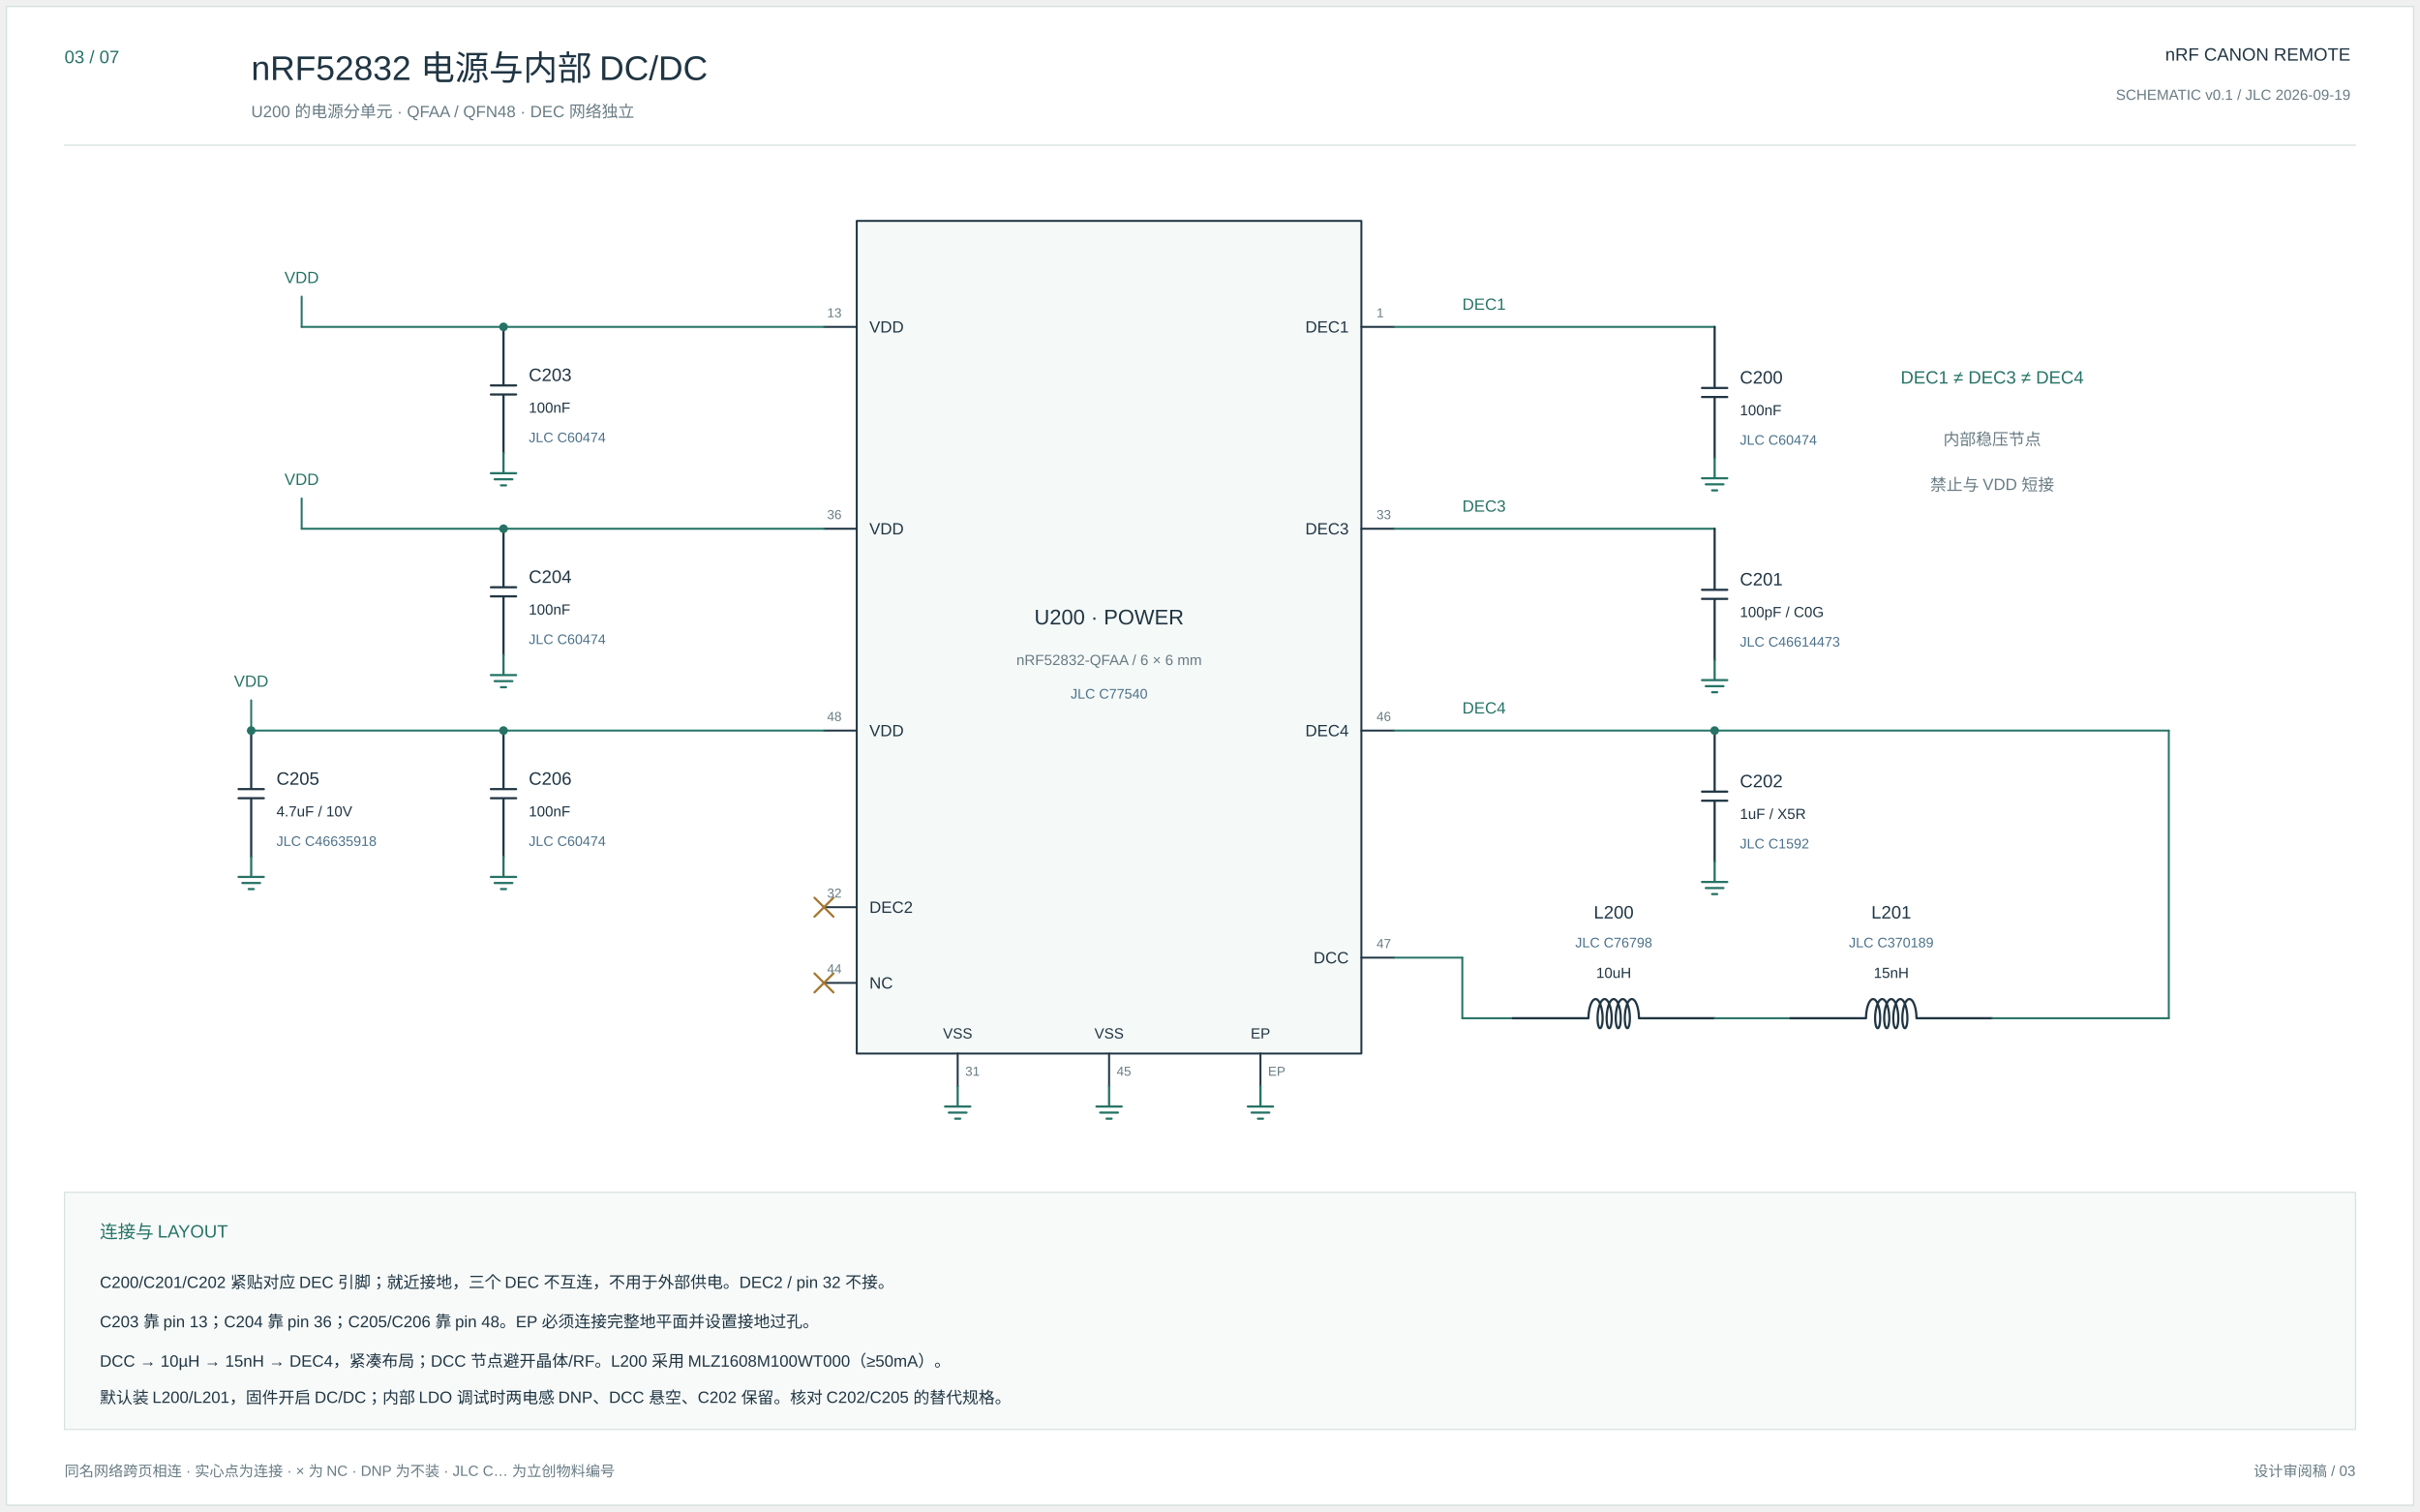
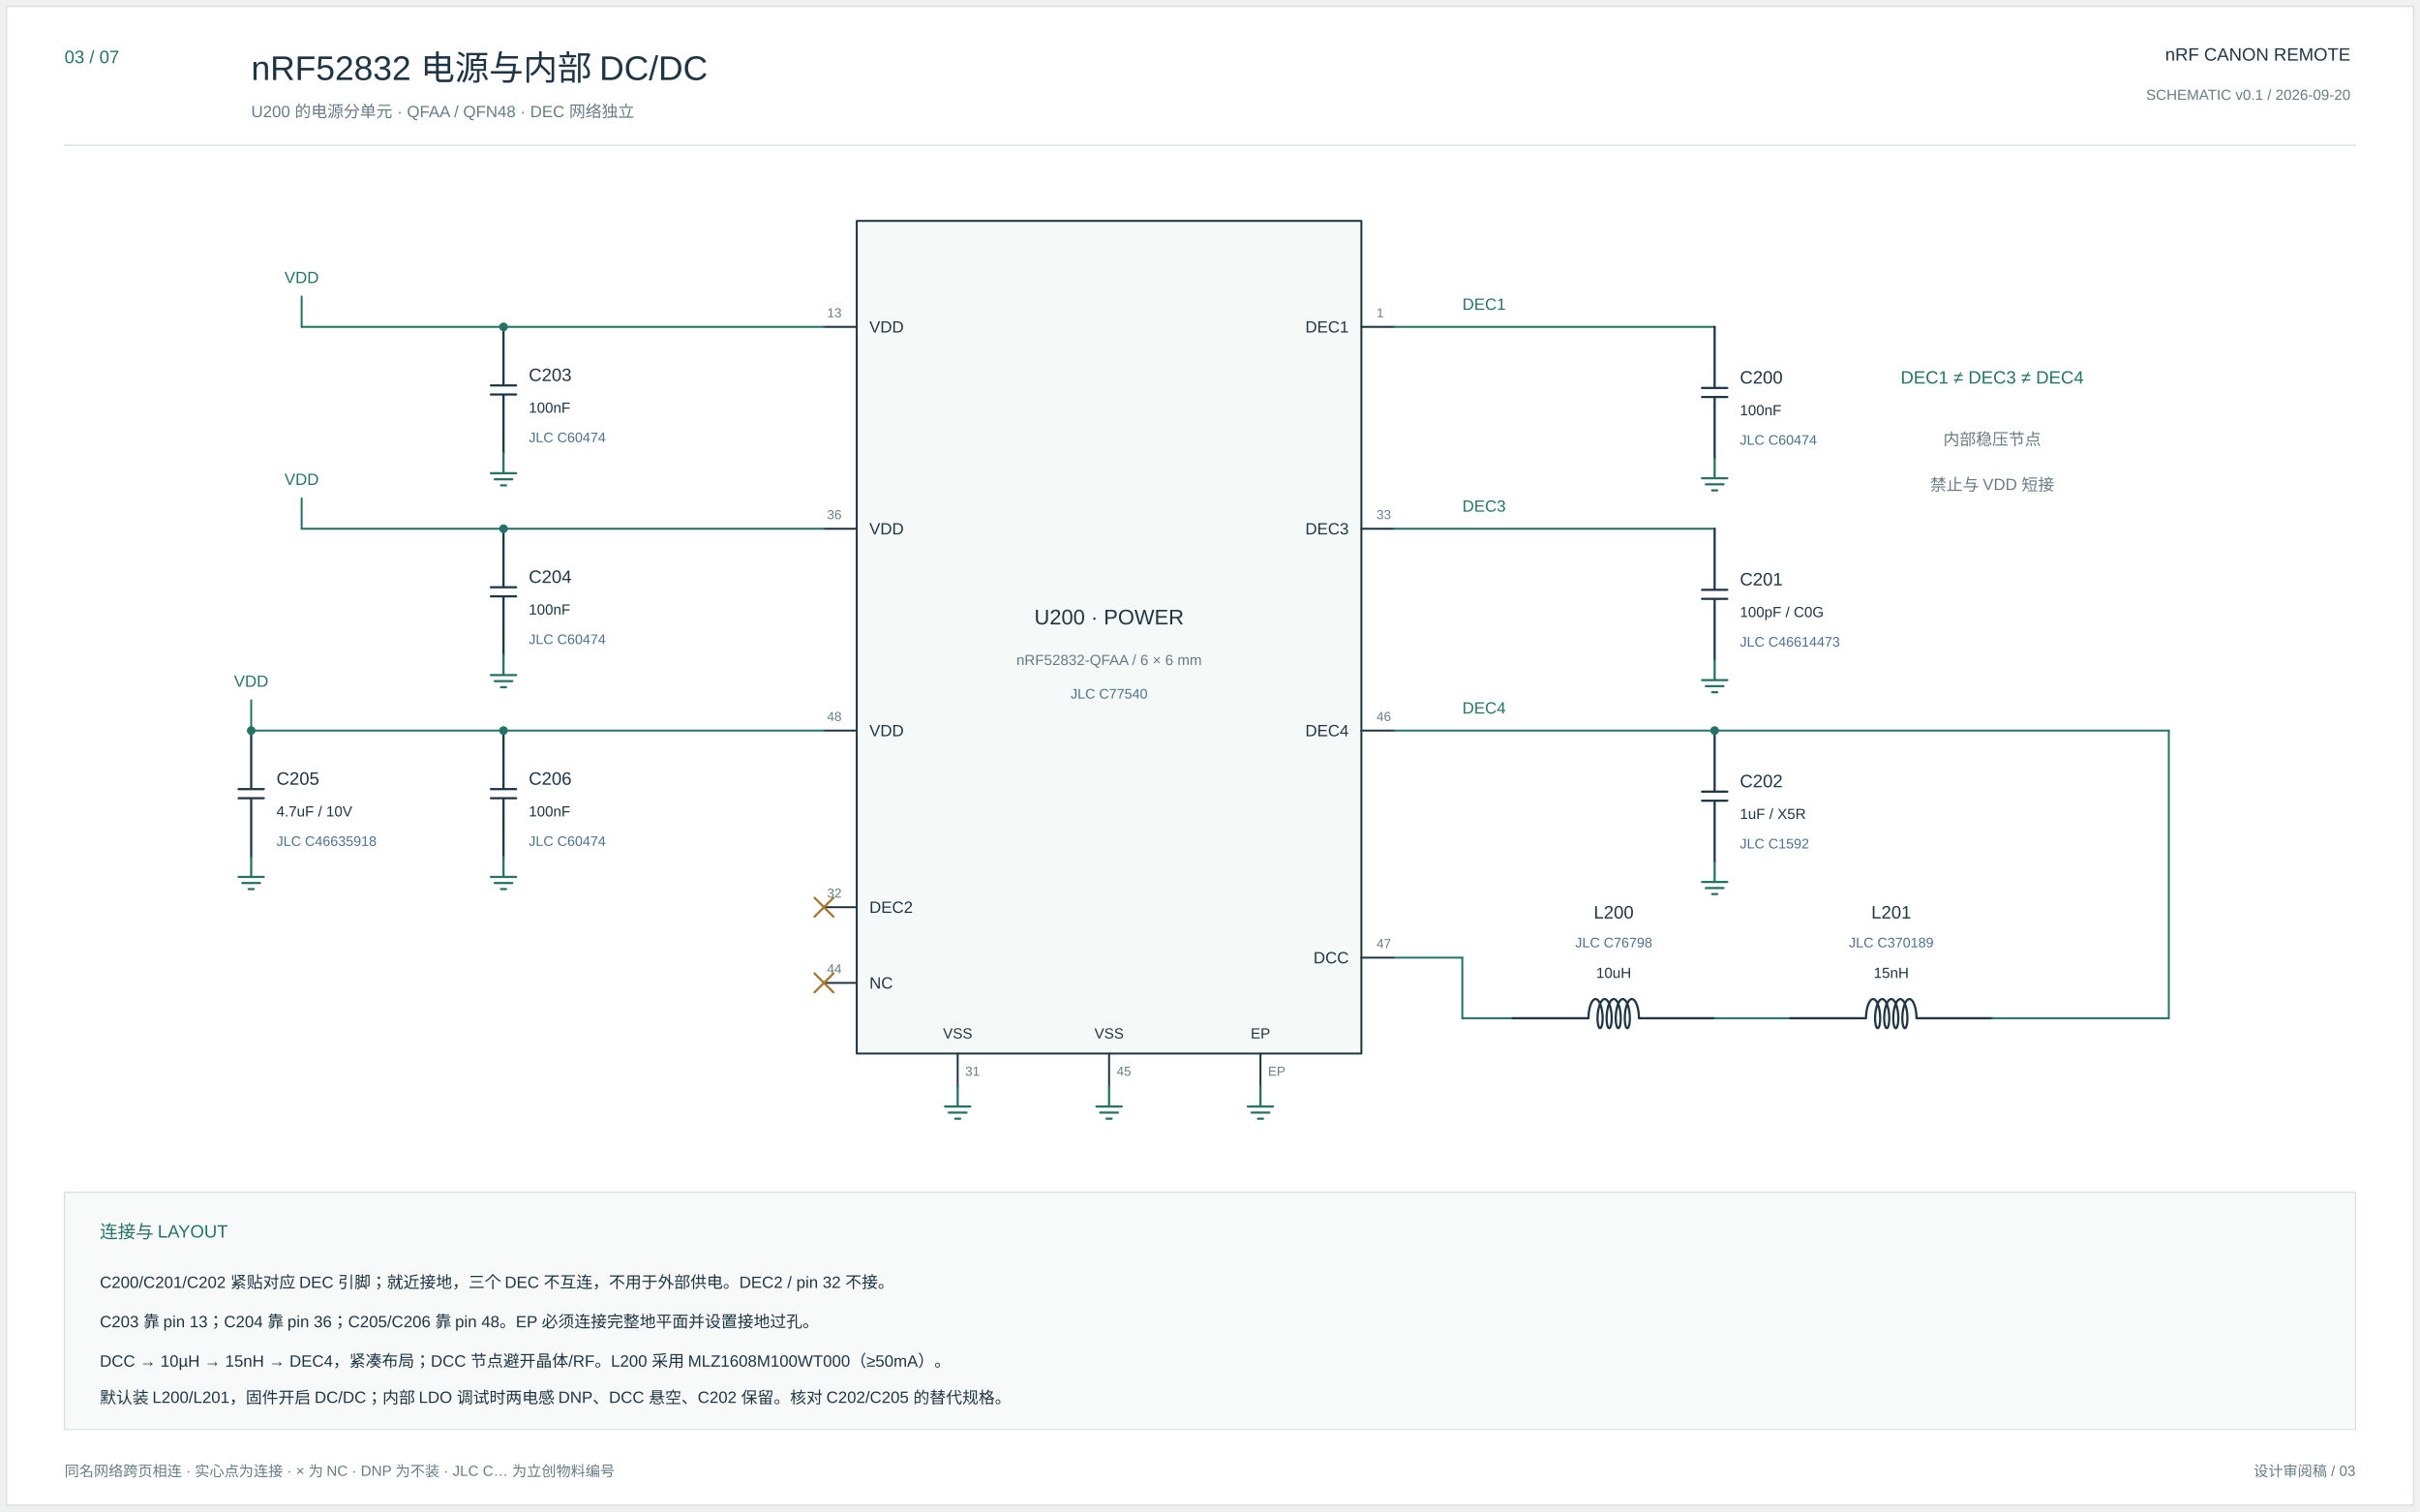
<svg xmlns="http://www.w3.org/2000/svg" role="img" aria-label="nRF52832 电源与内部 DC/DC" xml:lang="en" height="927.424pt" width="1484.704pt" viewBox="0.688 -928.112 1484.704 927.424">
  <polygon points="4.644,-4.644 1481.436,-4.644 1481.436,-924.156 4.644,-924.156 " style="stroke:#d5e1df;fill:white;stroke-width:0.8;stroke-dasharray:-;stroke-linecap:round;stroke-linejoin:round;" />
  <polygon points="40.248,-51.084 1445.832,-51.084 1445.832,-196.596 40.248,-196.596 " style="stroke:#d5e1df;fill:#f7faf9;stroke-width:0.7;stroke-dasharray:-;stroke-linecap:round;stroke-linejoin:round;" />
  <polygon points="526.32,-281.736 835.92,-281.736 835.92,-792.576 526.32,-792.576 " style="stroke:#203543;fill:#f5f9f8;stroke-width:1.2;stroke-dasharray:-;stroke-linecap:round;stroke-linejoin:round;" />
  <path d="M 40.248,-839.016 L 1445.832,-839.016" style="stroke:#d5e1df;fill:none;stroke-width:0.8;stroke-dasharray:-;stroke-linecap:round;stroke-linejoin:round;" />
  <path d="M 526.32,-727.56 L 506.196,-727.56" style="stroke:#203543;fill:none;stroke-width:1.2;stroke-dasharray:-;stroke-linecap:round;stroke-linejoin:round;" />
  <path d="M 526.32,-603.72 L 506.196,-603.72" style="stroke:#203543;fill:none;stroke-width:1.2;stroke-dasharray:-;stroke-linecap:round;stroke-linejoin:round;" />
  <path d="M 526.32,-479.88 L 506.196,-479.88" style="stroke:#203543;fill:none;stroke-width:1.2;stroke-dasharray:-;stroke-linecap:round;stroke-linejoin:round;" />
  <path d="M 526.32,-371.52 L 506.196,-371.52" style="stroke:#203543;fill:none;stroke-width:1.2;stroke-dasharray:-;stroke-linecap:round;stroke-linejoin:round;" />
  <path d="M 526.32,-325.08 L 506.196,-325.08" style="stroke:#203543;fill:none;stroke-width:1.2;stroke-dasharray:-;stroke-linecap:round;stroke-linejoin:round;" />
  <path d="M 835.92,-727.56 L 856.044,-727.56" style="stroke:#203543;fill:none;stroke-width:1.2;stroke-dasharray:-;stroke-linecap:round;stroke-linejoin:round;" />
  <path d="M 835.92,-603.72 L 856.044,-603.72" style="stroke:#203543;fill:none;stroke-width:1.2;stroke-dasharray:-;stroke-linecap:round;stroke-linejoin:round;" />
  <path d="M 835.92,-479.88 L 856.044,-479.88" style="stroke:#203543;fill:none;stroke-width:1.2;stroke-dasharray:-;stroke-linecap:round;stroke-linejoin:round;" />
  <path d="M 835.92,-340.56 L 856.044,-340.56" style="stroke:#203543;fill:none;stroke-width:1.2;stroke-dasharray:-;stroke-linecap:round;stroke-linejoin:round;" />
  <path d="M 588.24,-281.736 L 588.24,-261.612" style="stroke:#203543;fill:none;stroke-width:1.2;stroke-dasharray:-;stroke-linecap:round;stroke-linejoin:round;" />
  <path d="M 681.12,-281.736 L 681.12,-261.612" style="stroke:#203543;fill:none;stroke-width:1.2;stroke-dasharray:-;stroke-linecap:round;stroke-linejoin:round;" />
  <path d="M 774.0,-281.736 L 774,-261.612" style="stroke:#203543;fill:none;stroke-width:1.2;stroke-dasharray:-;stroke-linecap:round;stroke-linejoin:round;" />
  <path d="M 506.196,-727.56 L 407.898,-727.56 L 309.6,-727.56" style="stroke:#267365;fill:none;stroke-width:1.2;stroke-dasharray:-;stroke-linecap:round;stroke-linejoin:round;" />
  <path d="M 309.6,-727.56 L 247.68,-727.56 L 185.76,-727.56" style="stroke:#267365;fill:none;stroke-width:1.2;stroke-dasharray:-;stroke-linecap:round;stroke-linejoin:round;" />
  <path d="M 185.76,-727.56 L 185.76,-736.848 L 185.76,-746.136" style="stroke:#267365;fill:none;stroke-width:1.2;stroke-dasharray:-;stroke-linecap:round;stroke-linejoin:round;" />
  <path d="M 309.6,-727.56 L 309.6,-691.646 M 317.34,-691.646 L 301.86,-691.646 M 317.34,-686.074 L 301.86,-686.074 M 309.6,-686.074 L 309.6,-650.16" style="stroke:#203543;fill:none;stroke-width:1.35;stroke-dasharray:-;stroke-linecap:round;stroke-linejoin:round;" />
  <path d="M 309.6,-650.16 L 309.6,-637.776 L 301.86,-637.776 L 317.34,-637.776 M 304.182,-634.061 L 315.018,-634.061 M 308.052,-630.346 L 311.148,-630.346" style="stroke:#267365;fill:none;stroke-width:1.35;stroke-dasharray:-;stroke-linecap:round;stroke-linejoin:round;" />
  <path d="M 506.196,-603.72 L 407.898,-603.72 L 309.6,-603.72" style="stroke:#267365;fill:none;stroke-width:1.2;stroke-dasharray:-;stroke-linecap:round;stroke-linejoin:round;" />
  <path d="M 309.6,-603.72 L 247.68,-603.72 L 185.76,-603.72" style="stroke:#267365;fill:none;stroke-width:1.2;stroke-dasharray:-;stroke-linecap:round;stroke-linejoin:round;" />
  <path d="M 185.76,-603.72 L 185.76,-613.008 L 185.76,-622.296" style="stroke:#267365;fill:none;stroke-width:1.2;stroke-dasharray:-;stroke-linecap:round;stroke-linejoin:round;" />
  <path d="M 309.6,-603.72 L 309.6,-567.806 M 317.34,-567.806 L 301.86,-567.806 M 317.34,-562.234 L 301.86,-562.234 M 309.6,-562.234 L 309.6,-526.32" style="stroke:#203543;fill:none;stroke-width:1.35;stroke-dasharray:-;stroke-linecap:round;stroke-linejoin:round;" />
  <path d="M 309.6,-526.32 L 309.6,-513.936 L 301.86,-513.936 L 317.34,-513.936 M 304.182,-510.221 L 315.018,-510.221 M 308.052,-506.506 L 311.148,-506.506" style="stroke:#267365;fill:none;stroke-width:1.35;stroke-dasharray:-;stroke-linecap:round;stroke-linejoin:round;" />
  <path d="M 506.196,-479.88 L 407.898,-479.88 L 309.6,-479.88" style="stroke:#267365;fill:none;stroke-width:1.2;stroke-dasharray:-;stroke-linecap:round;stroke-linejoin:round;" />
  <path d="M 309.6,-479.88 L 232.2,-479.88 L 154.8,-479.88" style="stroke:#267365;fill:none;stroke-width:1.2;stroke-dasharray:-;stroke-linecap:round;stroke-linejoin:round;" />
  <path d="M 154.8,-479.88 L 154.8,-489.168 L 154.8,-498.456" style="stroke:#267365;fill:none;stroke-width:1.2;stroke-dasharray:-;stroke-linecap:round;stroke-linejoin:round;" />
  <path d="M 154.8,-479.88 L 154.8,-443.966 M 162.54,-443.966 L 147.06,-443.966 M 162.54,-438.394 L 147.06,-438.394 M 154.8,-438.394 L 154.8,-402.48" style="stroke:#203543;fill:none;stroke-width:1.35;stroke-dasharray:-;stroke-linecap:round;stroke-linejoin:round;" />
  <path d="M 154.8,-402.48 L 154.8,-390.096 L 147.06,-390.096 L 162.54,-390.096 M 149.382,-386.381 L 160.218,-386.381 M 153.252,-382.666 L 156.348,-382.666" style="stroke:#267365;fill:none;stroke-width:1.35;stroke-dasharray:-;stroke-linecap:round;stroke-linejoin:round;" />
  <path d="M 309.6,-479.88 L 309.6,-443.966 M 317.34,-443.966 L 301.86,-443.966 M 317.34,-438.394 L 301.86,-438.394 M 309.6,-438.394 L 309.6,-402.48" style="stroke:#203543;fill:none;stroke-width:1.35;stroke-dasharray:-;stroke-linecap:round;stroke-linejoin:round;" />
  <path d="M 309.6,-402.48 L 309.6,-390.096 L 301.86,-390.096 L 317.34,-390.096 M 304.182,-386.381 L 315.018,-386.381 M 308.052,-382.666 L 311.148,-382.666" style="stroke:#267365;fill:none;stroke-width:1.35;stroke-dasharray:-;stroke-linecap:round;stroke-linejoin:round;" />
  <path d="M 500.391,-365.715 L 512.001,-377.325" style="stroke:#a47731;fill:none;stroke-width:1.35;stroke-dasharray:-;stroke-linecap:round;stroke-linejoin:round;" />
  <path d="M 500.391,-377.325 L 512.001,-365.715" style="stroke:#a47731;fill:none;stroke-width:1.35;stroke-dasharray:-;stroke-linecap:round;stroke-linejoin:round;" />
  <path d="M 500.391,-319.275 L 512.001,-330.885" style="stroke:#a47731;fill:none;stroke-width:1.35;stroke-dasharray:-;stroke-linecap:round;stroke-linejoin:round;" />
  <path d="M 500.391,-330.885 L 512.001,-319.275" style="stroke:#a47731;fill:none;stroke-width:1.35;stroke-dasharray:-;stroke-linecap:round;stroke-linejoin:round;" />
  <path d="M 588.24,-261.612 L 588.24,-249.228 L 580.5,-249.228 L 595.98,-249.228 M 582.822,-245.513 L 593.658,-245.513 M 586.692,-241.798 L 589.788,-241.798" style="stroke:#267365;fill:none;stroke-width:1.35;stroke-dasharray:-;stroke-linecap:round;stroke-linejoin:round;" />
  <path d="M 681.12,-261.612 L 681.12,-249.228 L 673.38,-249.228 L 688.86,-249.228 M 675.702,-245.513 L 686.538,-245.513 M 679.572,-241.798 L 682.668,-241.798" style="stroke:#267365;fill:none;stroke-width:1.35;stroke-dasharray:-;stroke-linecap:round;stroke-linejoin:round;" />
  <path d="M 774.0,-261.612 L 774,-249.228 L 766.26,-249.228 L 781.74,-249.228 M 768.582,-245.513 L 779.418,-245.513 M 772.452,-241.798 L 775.548,-241.798" style="stroke:#267365;fill:none;stroke-width:1.35;stroke-dasharray:-;stroke-linecap:round;stroke-linejoin:round;" />
  <path d="M 856.044,-727.56 L 954.342,-727.56 L 1052.64,-727.56" style="stroke:#267365;fill:none;stroke-width:1.2;stroke-dasharray:-;stroke-linecap:round;stroke-linejoin:round;" />
  <path d="M 1052.64,-727.56 L 1052.64,-690.098 M 1060.38,-690.098 L 1044.9,-690.098 M 1060.38,-684.526 L 1044.9,-684.526 M 1052.64,-684.526 L 1052.64,-647.064" style="stroke:#203543;fill:none;stroke-width:1.35;stroke-dasharray:-;stroke-linecap:round;stroke-linejoin:round;" />
  <path d="M 1052.64,-647.064 L 1052.64,-634.68 L 1044.9,-634.68 L 1060.38,-634.68 M 1047.222,-630.965 L 1058.058,-630.965 M 1051.092,-627.25 L 1054.188,-627.25" style="stroke:#267365;fill:none;stroke-width:1.35;stroke-dasharray:-;stroke-linecap:round;stroke-linejoin:round;" />
  <path d="M 856.044,-603.72 L 954.342,-603.72 L 1052.64,-603.72" style="stroke:#267365;fill:none;stroke-width:1.2;stroke-dasharray:-;stroke-linecap:round;stroke-linejoin:round;" />
  <path d="M 1052.64,-603.72 L 1052.64,-566.258 M 1060.38,-566.258 L 1044.9,-566.258 M 1060.38,-560.686 L 1044.9,-560.686 M 1052.64,-560.686 L 1052.64,-523.224" style="stroke:#203543;fill:none;stroke-width:1.35;stroke-dasharray:-;stroke-linecap:round;stroke-linejoin:round;" />
  <path d="M 1052.64,-523.224 L 1052.64,-510.84 L 1044.9,-510.84 L 1060.38,-510.84 M 1047.222,-507.125 L 1058.058,-507.125 M 1051.092,-503.41 L 1054.188,-503.41" style="stroke:#267365;fill:none;stroke-width:1.35;stroke-dasharray:-;stroke-linecap:round;stroke-linejoin:round;" />
  <path d="M 856.044,-479.88 L 954.342,-479.88 L 1052.64,-479.88" style="stroke:#267365;fill:none;stroke-width:1.2;stroke-dasharray:-;stroke-linecap:round;stroke-linejoin:round;" />
  <path d="M 1052.64,-479.88 L 1052.64,-442.418 M 1060.38,-442.418 L 1044.9,-442.418 M 1060.38,-436.846 L 1044.9,-436.846 M 1052.64,-436.846 L 1052.64,-399.384" style="stroke:#203543;fill:none;stroke-width:1.35;stroke-dasharray:-;stroke-linecap:round;stroke-linejoin:round;" />
  <path d="M 1052.64,-399.384 L 1052.64,-387 L 1044.9,-387 L 1060.38,-387 M 1047.222,-383.285 L 1058.058,-383.285 M 1051.092,-379.57 L 1054.188,-379.57" style="stroke:#267365;fill:none;stroke-width:1.35;stroke-dasharray:-;stroke-linecap:round;stroke-linejoin:round;" />
  <path d="M 856.044,-340.56 L 876.942,-340.56 L 897.84,-340.56" style="stroke:#267365;fill:none;stroke-width:1.2;stroke-dasharray:-;stroke-linecap:round;stroke-linejoin:round;" />
  <path d="M 897.84,-340.56 L 897.84,-321.984 L 897.84,-303.408" style="stroke:#267365;fill:none;stroke-width:1.2;stroke-dasharray:-;stroke-linecap:round;stroke-linejoin:round;" />
  <path d="M 897.84,-303.408 L 913.32,-303.408 L 928.8,-303.408" style="stroke:#267365;fill:none;stroke-width:1.2;stroke-dasharray:-;stroke-linecap:round;stroke-linejoin:round;" />
  <path d="M 928.8,-303.408 L 975.24,-303.408 L 975.269,-304.666 L 975.355,-305.957 L 975.501,-307.254 L 975.706,-308.529 L 975.968,-309.756 L 976.284,-310.909 L 976.651,-311.963 L 977.063,-312.896 L 977.514,-313.689 L 977.998,-314.324 L 978.508,-314.789 L 979.034,-315.074 L 979.569,-315.172 L 980.105,-315.082 L 980.632,-314.805 L 981.142,-314.347 L 981.627,-313.719 L 982.08,-312.932 L 982.494,-312.004 L 982.863,-310.955 L 983.181,-309.806 L 983.446,-308.582 L 983.653,-307.308 L 983.801,-306.012 L 983.89,-304.72 L 983.921,-303.46 L 983.896,-302.258 L 983.818,-301.14 L 983.691,-300.13 L 983.52,-299.248 L 983.313,-298.513 L 983.076,-297.941 L 982.817,-297.544 L 982.544,-297.329 L 982.265,-297.303 L 981.99,-297.465 L 981.726,-297.811 L 981.482,-298.335 L 981.265,-299.025 L 981.084,-299.868 L 980.944,-300.844 L 980.852,-301.934 L 980.811,-303.114 L 980.826,-304.361 L 980.899,-305.646 L 981.031,-306.944 L 981.221,-308.227 L 981.47,-309.468 L 981.773,-310.641 L 982.128,-311.721 L 982.53,-312.685 L 982.973,-313.513 L 983.45,-314.187 L 983.954,-314.694 L 984.477,-315.022 L 985.011,-315.165 L 985.547,-315.12 L 986.076,-314.888 L 986.591,-314.473 L 987.083,-313.884 L 987.545,-313.134 L 987.969,-312.239 L 988.349,-311.216 L 988.68,-310.089 L 988.957,-308.881 L 989.178,-307.616 L 989.341,-306.323 L 989.444,-305.027 L 989.489,-303.757 L 989.477,-302.539 L 989.411,-301.399 L 989.295,-300.361 L 989.134,-299.446 L 988.936,-298.675 L 988.705,-298.062 L 988.45,-297.622 L 988.18,-297.364 L 987.902,-297.292 L 987.625,-297.409 L 987.357,-297.712 L 987.108,-298.194 L 986.884,-298.846 L 986.694,-299.653 L 986.543,-300.599 L 986.439,-301.664 L 986.386,-302.825 L 986.387,-304.058 L 986.446,-305.336 L 986.563,-306.634 L 986.74,-307.923 L 986.975,-309.176 L 987.265,-310.368 L 987.608,-311.472 L 987.999,-312.465 L 988.433,-313.328 L 988.902,-314.04 L 989.401,-314.588 L 989.92,-314.96 L 990.452,-315.148 L 990.988,-315.148 L 991.52,-314.96 L 992.039,-314.588 L 992.538,-314.04 L 993.007,-313.328 L 993.441,-312.465 L 993.832,-311.472 L 994.175,-310.368 L 994.465,-309.176 L 994.7,-307.923 L 994.877,-306.634 L 994.994,-305.336 L 995.053,-304.058 L 995.054,-302.825 L 995.001,-301.664 L 994.897,-300.599 L 994.746,-299.653 L 994.556,-298.846 L 994.332,-298.194 L 994.083,-297.712 L 993.815,-297.409 L 993.538,-297.292 L 993.26,-297.364 L 992.99,-297.622 L 992.735,-298.062 L 992.504,-298.675 L 992.306,-299.446 L 992.145,-300.361 L 992.029,-301.399 L 991.963,-302.539 L 991.951,-303.757 L 991.996,-305.027 L 992.099,-306.323 L 992.262,-307.616 L 992.483,-308.881 L 992.76,-310.089 L 993.091,-311.216 L 993.471,-312.239 L 993.895,-313.134 L 994.357,-313.884 L 994.849,-314.473 L 995.364,-314.888 L 995.893,-315.12 L 996.429,-315.165 L 996.963,-315.022 L 997.486,-314.694 L 997.99,-314.187 L 998.467,-313.513 L 998.91,-312.685 L 999.312,-311.721 L 999.667,-310.641 L 999.97,-309.468 L 1000.219,-308.227 L 1000.409,-306.944 L 1000.541,-305.646 L 1000.614,-304.361 L 1000.629,-303.114 L 1000.588,-301.934 L 1000.496,-300.844 L 1000.356,-299.868 L 1000.175,-299.025 L 999.958,-298.335 L 999.714,-297.811 L 999.45,-297.465 L 999.175,-297.303 L 998.896,-297.329 L 998.623,-297.544 L 998.364,-297.941 L 998.127,-298.513 L 997.92,-299.248 L 997.749,-300.13 L 997.622,-301.14 L 997.544,-302.258 L 997.519,-303.46 L 997.55,-304.72 L 997.639,-306.012 L 997.787,-307.308 L 997.994,-308.582 L 998.259,-309.806 L 998.577,-310.955 L 998.946,-312.004 L 999.36,-312.932 L 999.813,-313.719 L 1000.298,-314.347 L 1000.808,-314.805 L 1001.335,-315.082 L 1001.871,-315.172 L 1002.406,-315.074 L 1002.932,-314.789 L 1003.442,-314.324 L 1003.926,-313.689 L 1004.377,-312.896 L 1004.789,-311.963 L 1005.156,-310.909 L 1005.472,-309.756 L 1005.734,-308.529 L 1005.939,-307.254 L 1006.085,-305.957 L 1006.171,-304.666 L 1006.2,-303.408 L 1052.64,-303.408" style="stroke:#203543;fill:none;stroke-width:1.35;stroke-dasharray:-;stroke-linecap:round;stroke-linejoin:round;" />
  <path d="M 1052.64,-303.408 L 1075.86,-303.408 L 1099.08,-303.408" style="stroke:#267365;fill:none;stroke-width:1.2;stroke-dasharray:-;stroke-linecap:round;stroke-linejoin:round;" />
  <path d="M 1099.08,-303.408 L 1145.52,-303.408 L 1145.549,-304.666 L 1145.635,-305.957 L 1145.781,-307.254 L 1145.986,-308.529 L 1146.248,-309.756 L 1146.564,-310.909 L 1146.931,-311.963 L 1147.343,-312.896 L 1147.794,-313.689 L 1148.278,-314.324 L 1148.788,-314.789 L 1149.314,-315.074 L 1149.849,-315.172 L 1150.385,-315.082 L 1150.912,-314.805 L 1151.422,-314.347 L 1151.907,-313.719 L 1152.36,-312.932 L 1152.774,-312.004 L 1153.143,-310.955 L 1153.461,-309.806 L 1153.726,-308.582 L 1153.933,-307.308 L 1154.081,-306.012 L 1154.17,-304.72 L 1154.201,-303.46 L 1154.176,-302.258 L 1154.098,-301.14 L 1153.971,-300.13 L 1153.8,-299.248 L 1153.593,-298.513 L 1153.356,-297.941 L 1153.097,-297.544 L 1152.824,-297.329 L 1152.545,-297.303 L 1152.27,-297.465 L 1152.006,-297.811 L 1151.762,-298.335 L 1151.545,-299.025 L 1151.364,-299.868 L 1151.224,-300.844 L 1151.132,-301.934 L 1151.091,-303.114 L 1151.106,-304.361 L 1151.179,-305.646 L 1151.311,-306.944 L 1151.501,-308.227 L 1151.75,-309.468 L 1152.053,-310.641 L 1152.408,-311.721 L 1152.81,-312.685 L 1153.253,-313.513 L 1153.73,-314.187 L 1154.234,-314.694 L 1154.757,-315.022 L 1155.291,-315.165 L 1155.827,-315.12 L 1156.356,-314.888 L 1156.871,-314.473 L 1157.363,-313.884 L 1157.825,-313.134 L 1158.249,-312.239 L 1158.629,-311.216 L 1158.96,-310.089 L 1159.237,-308.881 L 1159.458,-307.616 L 1159.621,-306.323 L 1159.724,-305.027 L 1159.769,-303.757 L 1159.757,-302.539 L 1159.691,-301.399 L 1159.575,-300.361 L 1159.414,-299.446 L 1159.216,-298.675 L 1158.985,-298.062 L 1158.73,-297.622 L 1158.46,-297.364 L 1158.182,-297.292 L 1157.905,-297.409 L 1157.637,-297.712 L 1157.388,-298.194 L 1157.164,-298.846 L 1156.974,-299.653 L 1156.823,-300.599 L 1156.719,-301.664 L 1156.666,-302.825 L 1156.667,-304.058 L 1156.726,-305.336 L 1156.843,-306.634 L 1157.02,-307.923 L 1157.255,-309.176 L 1157.545,-310.368 L 1157.888,-311.472 L 1158.279,-312.465 L 1158.713,-313.328 L 1159.182,-314.04 L 1159.681,-314.588 L 1160.2,-314.96 L 1160.732,-315.148 L 1161.268,-315.148 L 1161.8,-314.96 L 1162.319,-314.588 L 1162.818,-314.04 L 1163.287,-313.328 L 1163.721,-312.465 L 1164.112,-311.472 L 1164.455,-310.368 L 1164.745,-309.176 L 1164.98,-307.923 L 1165.157,-306.634 L 1165.274,-305.336 L 1165.333,-304.058 L 1165.334,-302.825 L 1165.281,-301.664 L 1165.177,-300.599 L 1165.026,-299.653 L 1164.836,-298.846 L 1164.612,-298.194 L 1164.363,-297.712 L 1164.095,-297.409 L 1163.818,-297.292 L 1163.54,-297.364 L 1163.27,-297.622 L 1163.015,-298.062 L 1162.784,-298.675 L 1162.586,-299.446 L 1162.425,-300.361 L 1162.309,-301.399 L 1162.243,-302.539 L 1162.231,-303.757 L 1162.276,-305.027 L 1162.379,-306.323 L 1162.542,-307.616 L 1162.763,-308.881 L 1163.04,-310.089 L 1163.371,-311.216 L 1163.751,-312.239 L 1164.175,-313.134 L 1164.637,-313.884 L 1165.129,-314.473 L 1165.644,-314.888 L 1166.173,-315.12 L 1166.709,-315.165 L 1167.243,-315.022 L 1167.766,-314.694 L 1168.27,-314.187 L 1168.747,-313.513 L 1169.19,-312.685 L 1169.592,-311.721 L 1169.947,-310.641 L 1170.25,-309.468 L 1170.499,-308.227 L 1170.689,-306.944 L 1170.821,-305.646 L 1170.894,-304.361 L 1170.909,-303.114 L 1170.868,-301.934 L 1170.776,-300.844 L 1170.636,-299.868 L 1170.455,-299.025 L 1170.238,-298.335 L 1169.994,-297.811 L 1169.73,-297.465 L 1169.455,-297.303 L 1169.176,-297.329 L 1168.903,-297.544 L 1168.644,-297.941 L 1168.407,-298.513 L 1168.2,-299.248 L 1168.029,-300.13 L 1167.902,-301.14 L 1167.824,-302.258 L 1167.799,-303.46 L 1167.83,-304.72 L 1167.919,-306.012 L 1168.067,-307.308 L 1168.274,-308.582 L 1168.539,-309.806 L 1168.857,-310.955 L 1169.226,-312.004 L 1169.64,-312.932 L 1170.093,-313.719 L 1170.578,-314.347 L 1171.088,-314.805 L 1171.615,-315.082 L 1172.151,-315.172 L 1172.686,-315.074 L 1173.212,-314.789 L 1173.722,-314.324 L 1174.206,-313.689 L 1174.657,-312.896 L 1175.069,-311.963 L 1175.436,-310.909 L 1175.752,-309.756 L 1176.014,-308.529 L 1176.219,-307.254 L 1176.365,-305.957 L 1176.451,-304.666 L 1176.48,-303.408 L 1222.92,-303.408" style="stroke:#203543;fill:none;stroke-width:1.35;stroke-dasharray:-;stroke-linecap:round;stroke-linejoin:round;" />
  <path d="M 1222.92,-303.408 L 1277.1,-303.408 L 1331.28,-303.408" style="stroke:#267365;fill:none;stroke-width:1.2;stroke-dasharray:-;stroke-linecap:round;stroke-linejoin:round;" />
  <path d="M 1331.28,-303.408 L 1331.28,-391.644 L 1331.28,-479.88" style="stroke:#267365;fill:none;stroke-width:1.2;stroke-dasharray:-;stroke-linecap:round;stroke-linejoin:round;" />
  <path d="M 1331.28,-479.88 L 1191.96,-479.88 L 1052.64,-479.88" style="stroke:#267365;fill:none;stroke-width:1.2;stroke-dasharray:-;stroke-linecap:round;stroke-linejoin:round;" />
  <text x="40.248" y="-904.196" dominant-baseline="central" fill="#267365" font-size="11" font-family="Arial, PingFang SC, Microsoft YaHei, sans-serif" text-anchor="start">
    <tspan x="40.248" dy="11">03 / 07</tspan>
  </text>
  <text x="154.8" y="-912.648" dominant-baseline="central" fill="#203543" font-size="21" font-family="Arial, PingFang SC, Microsoft YaHei, sans-serif" text-anchor="start">
    <tspan x="154.8" dy="21">nRF52832 电源与内部 DC/DC</tspan>
  </text>
  <text x="1442.736" y="-905.744" dominant-baseline="central" fill="#203543" font-size="11" font-family="Arial, PingFang SC, Microsoft YaHei, sans-serif" text-anchor="end">
    <tspan x="1442.736" dy="11">nRF CANON REMOTE</tspan>
  </text>
  <text x="1442.736" y="-878.976" dominant-baseline="central" fill="#687b83" font-size="9" font-family="Arial, PingFang SC, Microsoft YaHei, sans-serif" text-anchor="end">
-     <tspan x="1442.736" dy="9">SCHEMATIC v0.1  /  JLC 2026-09-19</tspan>
+     <tspan x="1442.736" dy="9">SCHEMATIC v0.1  /  2026-09-20</tspan>
  </text>
  <text x="154.8" y="-872.236" dominant-baseline="central" fill="#687b83" font-size="10" font-family="Arial, PingFang SC, Microsoft YaHei, sans-serif" text-anchor="start">
    <tspan x="154.8" dy="10">U200 的电源分单元 · QFAA / QFN48 · DEC 网络独立</tspan>
  </text>
  <text x="61.92" y="-184.376" dominant-baseline="central" fill="#267365" font-size="11" font-family="Arial, PingFang SC, Microsoft YaHei, sans-serif" text-anchor="start">
    <tspan x="61.92" dy="11">连接与 LAYOUT</tspan>
  </text>
  <text x="61.92" y="-153.964" dominant-baseline="central" fill="#203543" font-size="10" font-family="Arial, PingFang SC, Microsoft YaHei, sans-serif" text-anchor="start">
    <tspan x="61.92" dy="10">C200/C201/C202 紧贴对应 DEC 引脚；就近接地，三个 DEC 不互连，不用于外部供电。DEC2 / pin 32 不接。</tspan>
  </text>
  <text x="61.92" y="-129.815" dominant-baseline="central" fill="#203543" font-size="10" font-family="Arial, PingFang SC, Microsoft YaHei, sans-serif" text-anchor="start">
    <tspan x="61.92" dy="10">C203 靠 pin 13；C204 靠 pin 36；C205/C206 靠 pin 48。EP 必须连接完整地平面并设置接地过孔。</tspan>
  </text>
  <text x="61.92" y="-105.666" dominant-baseline="central" fill="#203543" font-size="10" font-family="Arial, PingFang SC, Microsoft YaHei, sans-serif" text-anchor="start">
    <tspan x="61.92" dy="10">DCC → 10µH → 15nH → DEC4，紧凑布局；DCC 节点避开晶体/RF。L200 采用 MLZ1608M100WT000（≥50mA）。</tspan>
  </text>
  <text x="61.92" y="-81.518" dominant-baseline="central" fill="#203543" font-size="10" font-family="Arial, PingFang SC, Microsoft YaHei, sans-serif" text-anchor="start">
    <tspan x="61.92" dy="10">默认装 L200/L201，固件开启 DC/DC；内部 LDO 调试时两电感 DNP、DCC 悬空、C202 保留。核对 C202/C205 的替代规格。</tspan>
  </text>
  <text x="40.248" y="-35.316" dominant-baseline="central" fill="#687b83" font-size="9" font-family="Arial, PingFang SC, Microsoft YaHei, sans-serif" text-anchor="start">
    <tspan x="40.248" dy="9">同名网络跨页相连  ·  实心点为连接  ·  × 为 NC  ·  DNP 为不装  ·  JLC C… 为立创物料编号</tspan>
  </text>
  <text x="1445.832" y="-35.316" dominant-baseline="central" fill="#687b83" font-size="9" font-family="Arial, PingFang SC, Microsoft YaHei, sans-serif" text-anchor="end">
    <tspan x="1445.832" dy="9">设计审阅稿  /  03</tspan>
  </text>
  <text x="681.12" y="-562.54" dominant-baseline="central" fill="#203543" font-size="13" font-family="Arial, PingFang SC, Microsoft YaHei, sans-serif" text-anchor="middle">
    <tspan x="681.12" dy="13">U200 · POWER</tspan>
  </text>
  <text x="681.12" y="-532.224" dominant-baseline="central" fill="#687b83" font-size="9" font-family="Arial, PingFang SC, Microsoft YaHei, sans-serif" text-anchor="middle">
    <tspan x="681.12" dy="9">nRF52832-QFAA / 6 × 6 mm</tspan>
  </text>
  <text x="681.12" y="-510.981" dominant-baseline="central" fill="#4c718a" font-size="8.5" font-family="Arial, PingFang SC, Microsoft YaHei, sans-serif" text-anchor="middle">
    <tspan x="681.12" dy="8.5">JLC C77540</tspan>
  </text>
  <text x="534.06" y="-737.56" dominant-baseline="central" fill="#203543" font-size="10" font-family="Arial, PingFang SC, Microsoft YaHei, sans-serif" text-anchor="start">
    <tspan x="534.06" dy="10">VDD</tspan>
  </text>
  <text x="517.032" y="-744.229" dominant-baseline="central" fill="#687b83" font-size="8" font-family="Arial, PingFang SC, Microsoft YaHei, sans-serif" text-anchor="end">
    <tspan x="517.032" dy="8">13</tspan>
  </text>
  <text x="534.06" y="-613.72" dominant-baseline="central" fill="#203543" font-size="10" font-family="Arial, PingFang SC, Microsoft YaHei, sans-serif" text-anchor="start">
    <tspan x="534.06" dy="10">VDD</tspan>
  </text>
  <text x="517.032" y="-620.389" dominant-baseline="central" fill="#687b83" font-size="8" font-family="Arial, PingFang SC, Microsoft YaHei, sans-serif" text-anchor="end">
    <tspan x="517.032" dy="8">36</tspan>
  </text>
  <text x="534.06" y="-489.88" dominant-baseline="central" fill="#203543" font-size="10" font-family="Arial, PingFang SC, Microsoft YaHei, sans-serif" text-anchor="start">
    <tspan x="534.06" dy="10">VDD</tspan>
  </text>
  <text x="517.032" y="-496.549" dominant-baseline="central" fill="#687b83" font-size="8" font-family="Arial, PingFang SC, Microsoft YaHei, sans-serif" text-anchor="end">
    <tspan x="517.032" dy="8">48</tspan>
  </text>
  <text x="534.06" y="-381.52" dominant-baseline="central" fill="#203543" font-size="10" font-family="Arial, PingFang SC, Microsoft YaHei, sans-serif" text-anchor="start">
    <tspan x="534.06" dy="10">DEC2</tspan>
  </text>
  <text x="517.032" y="-388.189" dominant-baseline="central" fill="#687b83" font-size="8" font-family="Arial, PingFang SC, Microsoft YaHei, sans-serif" text-anchor="end">
    <tspan x="517.032" dy="8">32</tspan>
  </text>
  <text x="534.06" y="-335.08" dominant-baseline="central" fill="#203543" font-size="10" font-family="Arial, PingFang SC, Microsoft YaHei, sans-serif" text-anchor="start">
    <tspan x="534.06" dy="10">NC</tspan>
  </text>
  <text x="517.032" y="-341.749" dominant-baseline="central" fill="#687b83" font-size="8" font-family="Arial, PingFang SC, Microsoft YaHei, sans-serif" text-anchor="end">
    <tspan x="517.032" dy="8">44</tspan>
  </text>
  <text x="828.18" y="-737.56" dominant-baseline="central" fill="#203543" font-size="10" font-family="Arial, PingFang SC, Microsoft YaHei, sans-serif" text-anchor="end">
    <tspan x="828.18" dy="10">DEC1</tspan>
  </text>
  <text x="845.208" y="-744.229" dominant-baseline="central" fill="#687b83" font-size="8" font-family="Arial, PingFang SC, Microsoft YaHei, sans-serif" text-anchor="start">
    <tspan x="845.208" dy="8">1</tspan>
  </text>
  <text x="828.18" y="-613.72" dominant-baseline="central" fill="#203543" font-size="10" font-family="Arial, PingFang SC, Microsoft YaHei, sans-serif" text-anchor="end">
    <tspan x="828.18" dy="10">DEC3</tspan>
  </text>
  <text x="845.208" y="-620.389" dominant-baseline="central" fill="#687b83" font-size="8" font-family="Arial, PingFang SC, Microsoft YaHei, sans-serif" text-anchor="start">
    <tspan x="845.208" dy="8">33</tspan>
  </text>
  <text x="828.18" y="-489.88" dominant-baseline="central" fill="#203543" font-size="10" font-family="Arial, PingFang SC, Microsoft YaHei, sans-serif" text-anchor="end">
    <tspan x="828.18" dy="10">DEC4</tspan>
  </text>
  <text x="845.208" y="-496.549" dominant-baseline="central" fill="#687b83" font-size="8" font-family="Arial, PingFang SC, Microsoft YaHei, sans-serif" text-anchor="start">
    <tspan x="845.208" dy="8">46</tspan>
  </text>
  <text x="828.18" y="-350.56" dominant-baseline="central" fill="#203543" font-size="10" font-family="Arial, PingFang SC, Microsoft YaHei, sans-serif" text-anchor="end">
    <tspan x="828.18" dy="10">DCC</tspan>
  </text>
  <text x="845.208" y="-357.229" dominant-baseline="central" fill="#687b83" font-size="8" font-family="Arial, PingFang SC, Microsoft YaHei, sans-serif" text-anchor="start">
    <tspan x="845.208" dy="8">47</tspan>
  </text>
  <text x="588.24" y="-303.12" dominant-baseline="central" fill="#203543" font-size="9" font-family="Arial, PingFang SC, Microsoft YaHei, sans-serif" text-anchor="middle">
    <tspan x="588.24" dy="9">VSS</tspan>
  </text>
  <text x="592.884" y="-278.9" dominant-baseline="central" fill="#687b83" font-size="8" font-family="Arial, PingFang SC, Microsoft YaHei, sans-serif" text-anchor="start">
    <tspan x="592.884" dy="8">31</tspan>
  </text>
  <text x="681.12" y="-303.12" dominant-baseline="central" fill="#203543" font-size="9" font-family="Arial, PingFang SC, Microsoft YaHei, sans-serif" text-anchor="middle">
    <tspan x="681.12" dy="9">VSS</tspan>
  </text>
  <text x="685.764" y="-278.9" dominant-baseline="central" fill="#687b83" font-size="8" font-family="Arial, PingFang SC, Microsoft YaHei, sans-serif" text-anchor="start">
    <tspan x="685.764" dy="8">45</tspan>
  </text>
  <text x="774.0" y="-303.12" dominant-baseline="central" fill="#203543" font-size="9" font-family="Arial, PingFang SC, Microsoft YaHei, sans-serif" text-anchor="middle">
    <tspan x="774.0" dy="9">EP</tspan>
  </text>
  <text x="778.644" y="-278.9" dominant-baseline="central" fill="#687b83" font-size="8" font-family="Arial, PingFang SC, Microsoft YaHei, sans-serif" text-anchor="start">
    <tspan x="778.644" dy="8">EP</tspan>
  </text>
  <text x="185.76" y="-767.901" dominant-baseline="central" fill="#267365" font-size="10" font-family="Arial, PingFang SC, Microsoft YaHei, sans-serif" text-anchor="middle">
    <tspan x="185.76" dy="10">VDD</tspan>
  </text>
  <text x="325.08" y="-709.148" dominant-baseline="central" fill="#203543" font-size="11" font-family="Arial, PingFang SC, Microsoft YaHei, sans-serif" text-anchor="start">
    <tspan x="325.08" dy="11">C203</tspan>
  </text>
  <text x="325.08" y="-687.024" dominant-baseline="central" fill="#203543" font-size="9" font-family="Arial, PingFang SC, Microsoft YaHei, sans-serif" text-anchor="start">
    <tspan x="325.08" dy="9">100nF</tspan>
  </text>
  <text x="325.08" y="-668.258" dominant-baseline="central" fill="#4c718a" font-size="8.5" font-family="Arial, PingFang SC, Microsoft YaHei, sans-serif" text-anchor="start">
    <tspan x="325.08" dy="8.5">JLC C60474</tspan>
  </text>
  <text x="185.76" y="-644.061" dominant-baseline="central" fill="#267365" font-size="10" font-family="Arial, PingFang SC, Microsoft YaHei, sans-serif" text-anchor="middle">
    <tspan x="185.76" dy="10">VDD</tspan>
  </text>
  <text x="325.08" y="-585.308" dominant-baseline="central" fill="#203543" font-size="11" font-family="Arial, PingFang SC, Microsoft YaHei, sans-serif" text-anchor="start">
    <tspan x="325.08" dy="11">C204</tspan>
  </text>
  <text x="325.08" y="-563.184" dominant-baseline="central" fill="#203543" font-size="9" font-family="Arial, PingFang SC, Microsoft YaHei, sans-serif" text-anchor="start">
    <tspan x="325.08" dy="9">100nF</tspan>
  </text>
  <text x="325.08" y="-544.418" dominant-baseline="central" fill="#4c718a" font-size="8.5" font-family="Arial, PingFang SC, Microsoft YaHei, sans-serif" text-anchor="start">
    <tspan x="325.08" dy="8.5">JLC C60474</tspan>
  </text>
  <text x="154.8" y="-520.221" dominant-baseline="central" fill="#267365" font-size="10" font-family="Arial, PingFang SC, Microsoft YaHei, sans-serif" text-anchor="middle">
    <tspan x="154.8" dy="10">VDD</tspan>
  </text>
  <text x="170.28" y="-461.468" dominant-baseline="central" fill="#203543" font-size="11" font-family="Arial, PingFang SC, Microsoft YaHei, sans-serif" text-anchor="start">
    <tspan x="170.28" dy="11">C205</tspan>
  </text>
  <text x="170.28" y="-439.344" dominant-baseline="central" fill="#203543" font-size="9" font-family="Arial, PingFang SC, Microsoft YaHei, sans-serif" text-anchor="start">
    <tspan x="170.28" dy="9">4.7uF / 10V</tspan>
  </text>
  <text x="170.28" y="-420.578" dominant-baseline="central" fill="#4c718a" font-size="8.5" font-family="Arial, PingFang SC, Microsoft YaHei, sans-serif" text-anchor="start">
    <tspan x="170.28" dy="8.5">JLC C46635918</tspan>
  </text>
  <text x="325.08" y="-461.468" dominant-baseline="central" fill="#203543" font-size="11" font-family="Arial, PingFang SC, Microsoft YaHei, sans-serif" text-anchor="start">
    <tspan x="325.08" dy="11">C206</tspan>
  </text>
  <text x="325.08" y="-439.344" dominant-baseline="central" fill="#203543" font-size="9" font-family="Arial, PingFang SC, Microsoft YaHei, sans-serif" text-anchor="start">
    <tspan x="325.08" dy="9">100nF</tspan>
  </text>
  <text x="325.08" y="-420.578" dominant-baseline="central" fill="#4c718a" font-size="8.5" font-family="Arial, PingFang SC, Microsoft YaHei, sans-serif" text-anchor="start">
    <tspan x="325.08" dy="8.5">JLC C60474</tspan>
  </text>
  <text x="1068.12" y="-707.6" dominant-baseline="central" fill="#203543" font-size="11" font-family="Arial, PingFang SC, Microsoft YaHei, sans-serif" text-anchor="start">
    <tspan x="1068.12" dy="11">C200</tspan>
  </text>
  <text x="1068.12" y="-685.476" dominant-baseline="central" fill="#203543" font-size="9" font-family="Arial, PingFang SC, Microsoft YaHei, sans-serif" text-anchor="start">
    <tspan x="1068.12" dy="9">100nF</tspan>
  </text>
  <text x="1068.12" y="-666.71" dominant-baseline="central" fill="#4c718a" font-size="8.5" font-family="Arial, PingFang SC, Microsoft YaHei, sans-serif" text-anchor="start">
    <tspan x="1068.12" dy="8.5">JLC C60474</tspan>
  </text>
  <text x="897.84" y="-751.492" dominant-baseline="central" fill="#267365" font-size="10" font-family="Arial, PingFang SC, Microsoft YaHei, sans-serif" text-anchor="start">
    <tspan x="897.84" dy="10">DEC1</tspan>
  </text>
  <text x="1068.12" y="-583.76" dominant-baseline="central" fill="#203543" font-size="11" font-family="Arial, PingFang SC, Microsoft YaHei, sans-serif" text-anchor="start">
    <tspan x="1068.12" dy="11">C201</tspan>
  </text>
  <text x="1068.12" y="-561.636" dominant-baseline="central" fill="#203543" font-size="9" font-family="Arial, PingFang SC, Microsoft YaHei, sans-serif" text-anchor="start">
    <tspan x="1068.12" dy="9">100pF / C0G</tspan>
  </text>
  <text x="1068.12" y="-542.87" dominant-baseline="central" fill="#4c718a" font-size="8.5" font-family="Arial, PingFang SC, Microsoft YaHei, sans-serif" text-anchor="start">
    <tspan x="1068.12" dy="8.5">JLC C46614473</tspan>
  </text>
  <text x="897.84" y="-627.652" dominant-baseline="central" fill="#267365" font-size="10" font-family="Arial, PingFang SC, Microsoft YaHei, sans-serif" text-anchor="start">
    <tspan x="897.84" dy="10">DEC3</tspan>
  </text>
  <text x="1068.12" y="-459.92" dominant-baseline="central" fill="#203543" font-size="11" font-family="Arial, PingFang SC, Microsoft YaHei, sans-serif" text-anchor="start">
    <tspan x="1068.12" dy="11">C202</tspan>
  </text>
  <text x="1068.12" y="-437.796" dominant-baseline="central" fill="#203543" font-size="9" font-family="Arial, PingFang SC, Microsoft YaHei, sans-serif" text-anchor="start">
    <tspan x="1068.12" dy="9">1uF / X5R</tspan>
  </text>
  <text x="1068.12" y="-419.03" dominant-baseline="central" fill="#4c718a" font-size="8.5" font-family="Arial, PingFang SC, Microsoft YaHei, sans-serif" text-anchor="start">
    <tspan x="1068.12" dy="8.5">JLC C1592</tspan>
  </text>
  <text x="897.84" y="-503.812" dominant-baseline="central" fill="#267365" font-size="10" font-family="Arial, PingFang SC, Microsoft YaHei, sans-serif" text-anchor="start">
    <tspan x="897.84" dy="10">DEC4</tspan>
  </text>
  <text x="990.72" y="-379.424" dominant-baseline="central" fill="#203543" font-size="11" font-family="Arial, PingFang SC, Microsoft YaHei, sans-serif" text-anchor="middle">
    <tspan x="990.72" dy="11">L200</tspan>
  </text>
  <text x="990.72" y="-358.348" dominant-baseline="central" fill="#4c718a" font-size="8.5" font-family="Arial, PingFang SC, Microsoft YaHei, sans-serif" text-anchor="middle">
    <tspan x="990.72" dy="8.5">JLC C76798</tspan>
  </text>
  <text x="990.72" y="-340.272" dominant-baseline="central" fill="#203543" font-size="9" font-family="Arial, PingFang SC, Microsoft YaHei, sans-serif" text-anchor="middle">
    <tspan x="990.72" dy="9">10uH</tspan>
  </text>
  <text x="1161.0" y="-379.424" dominant-baseline="central" fill="#203543" font-size="11" font-family="Arial, PingFang SC, Microsoft YaHei, sans-serif" text-anchor="middle">
    <tspan x="1161.0" dy="11">L201</tspan>
  </text>
  <text x="1161.0" y="-358.348" dominant-baseline="central" fill="#4c718a" font-size="8.5" font-family="Arial, PingFang SC, Microsoft YaHei, sans-serif" text-anchor="middle">
    <tspan x="1161.0" dy="8.5">JLC C370189</tspan>
  </text>
  <text x="1161.0" y="-340.272" dominant-baseline="central" fill="#203543" font-size="9" font-family="Arial, PingFang SC, Microsoft YaHei, sans-serif" text-anchor="middle">
    <tspan x="1161.0" dy="9">15nH</tspan>
  </text>
  <text x="1222.92" y="-707.6" dominant-baseline="central" fill="#267365" font-size="11" font-family="Arial, PingFang SC, Microsoft YaHei, sans-serif" text-anchor="middle">
    <tspan x="1222.92" dy="11">DEC1 ≠ DEC3 ≠ DEC4</tspan>
  </text>
  <text x="1222.92" y="-669.448" dominant-baseline="central" fill="#687b83" font-size="10" font-family="Arial, PingFang SC, Microsoft YaHei, sans-serif" text-anchor="middle">
    <tspan x="1222.92" dy="10">内部稳压节点</tspan>
  </text>
  <text x="1222.92" y="-641.584" dominant-baseline="central" fill="#687b83" font-size="10" font-family="Arial, PingFang SC, Microsoft YaHei, sans-serif" text-anchor="middle">
    <tspan x="1222.92" dy="10">禁止与 VDD 短接</tspan>
  </text>
  <circle cx="309.6" cy="-479.88" r="2.012" style="stroke:#267365;fill:#267365;stroke-width:1.35;stroke-dasharray:-;" />
  <circle cx="1052.64" cy="-479.88" r="2.012" style="stroke:#267365;fill:#267365;stroke-width:1.35;stroke-dasharray:-;" />
  <circle cx="154.8" cy="-479.88" r="2.012" style="stroke:#267365;fill:#267365;stroke-width:1.35;stroke-dasharray:-;" />
  <circle cx="309.6" cy="-727.56" r="2.012" style="stroke:#267365;fill:#267365;stroke-width:1.35;stroke-dasharray:-;" />
  <circle cx="309.6" cy="-603.72" r="2.012" style="stroke:#267365;fill:#267365;stroke-width:1.35;stroke-dasharray:-;" />
</svg>
